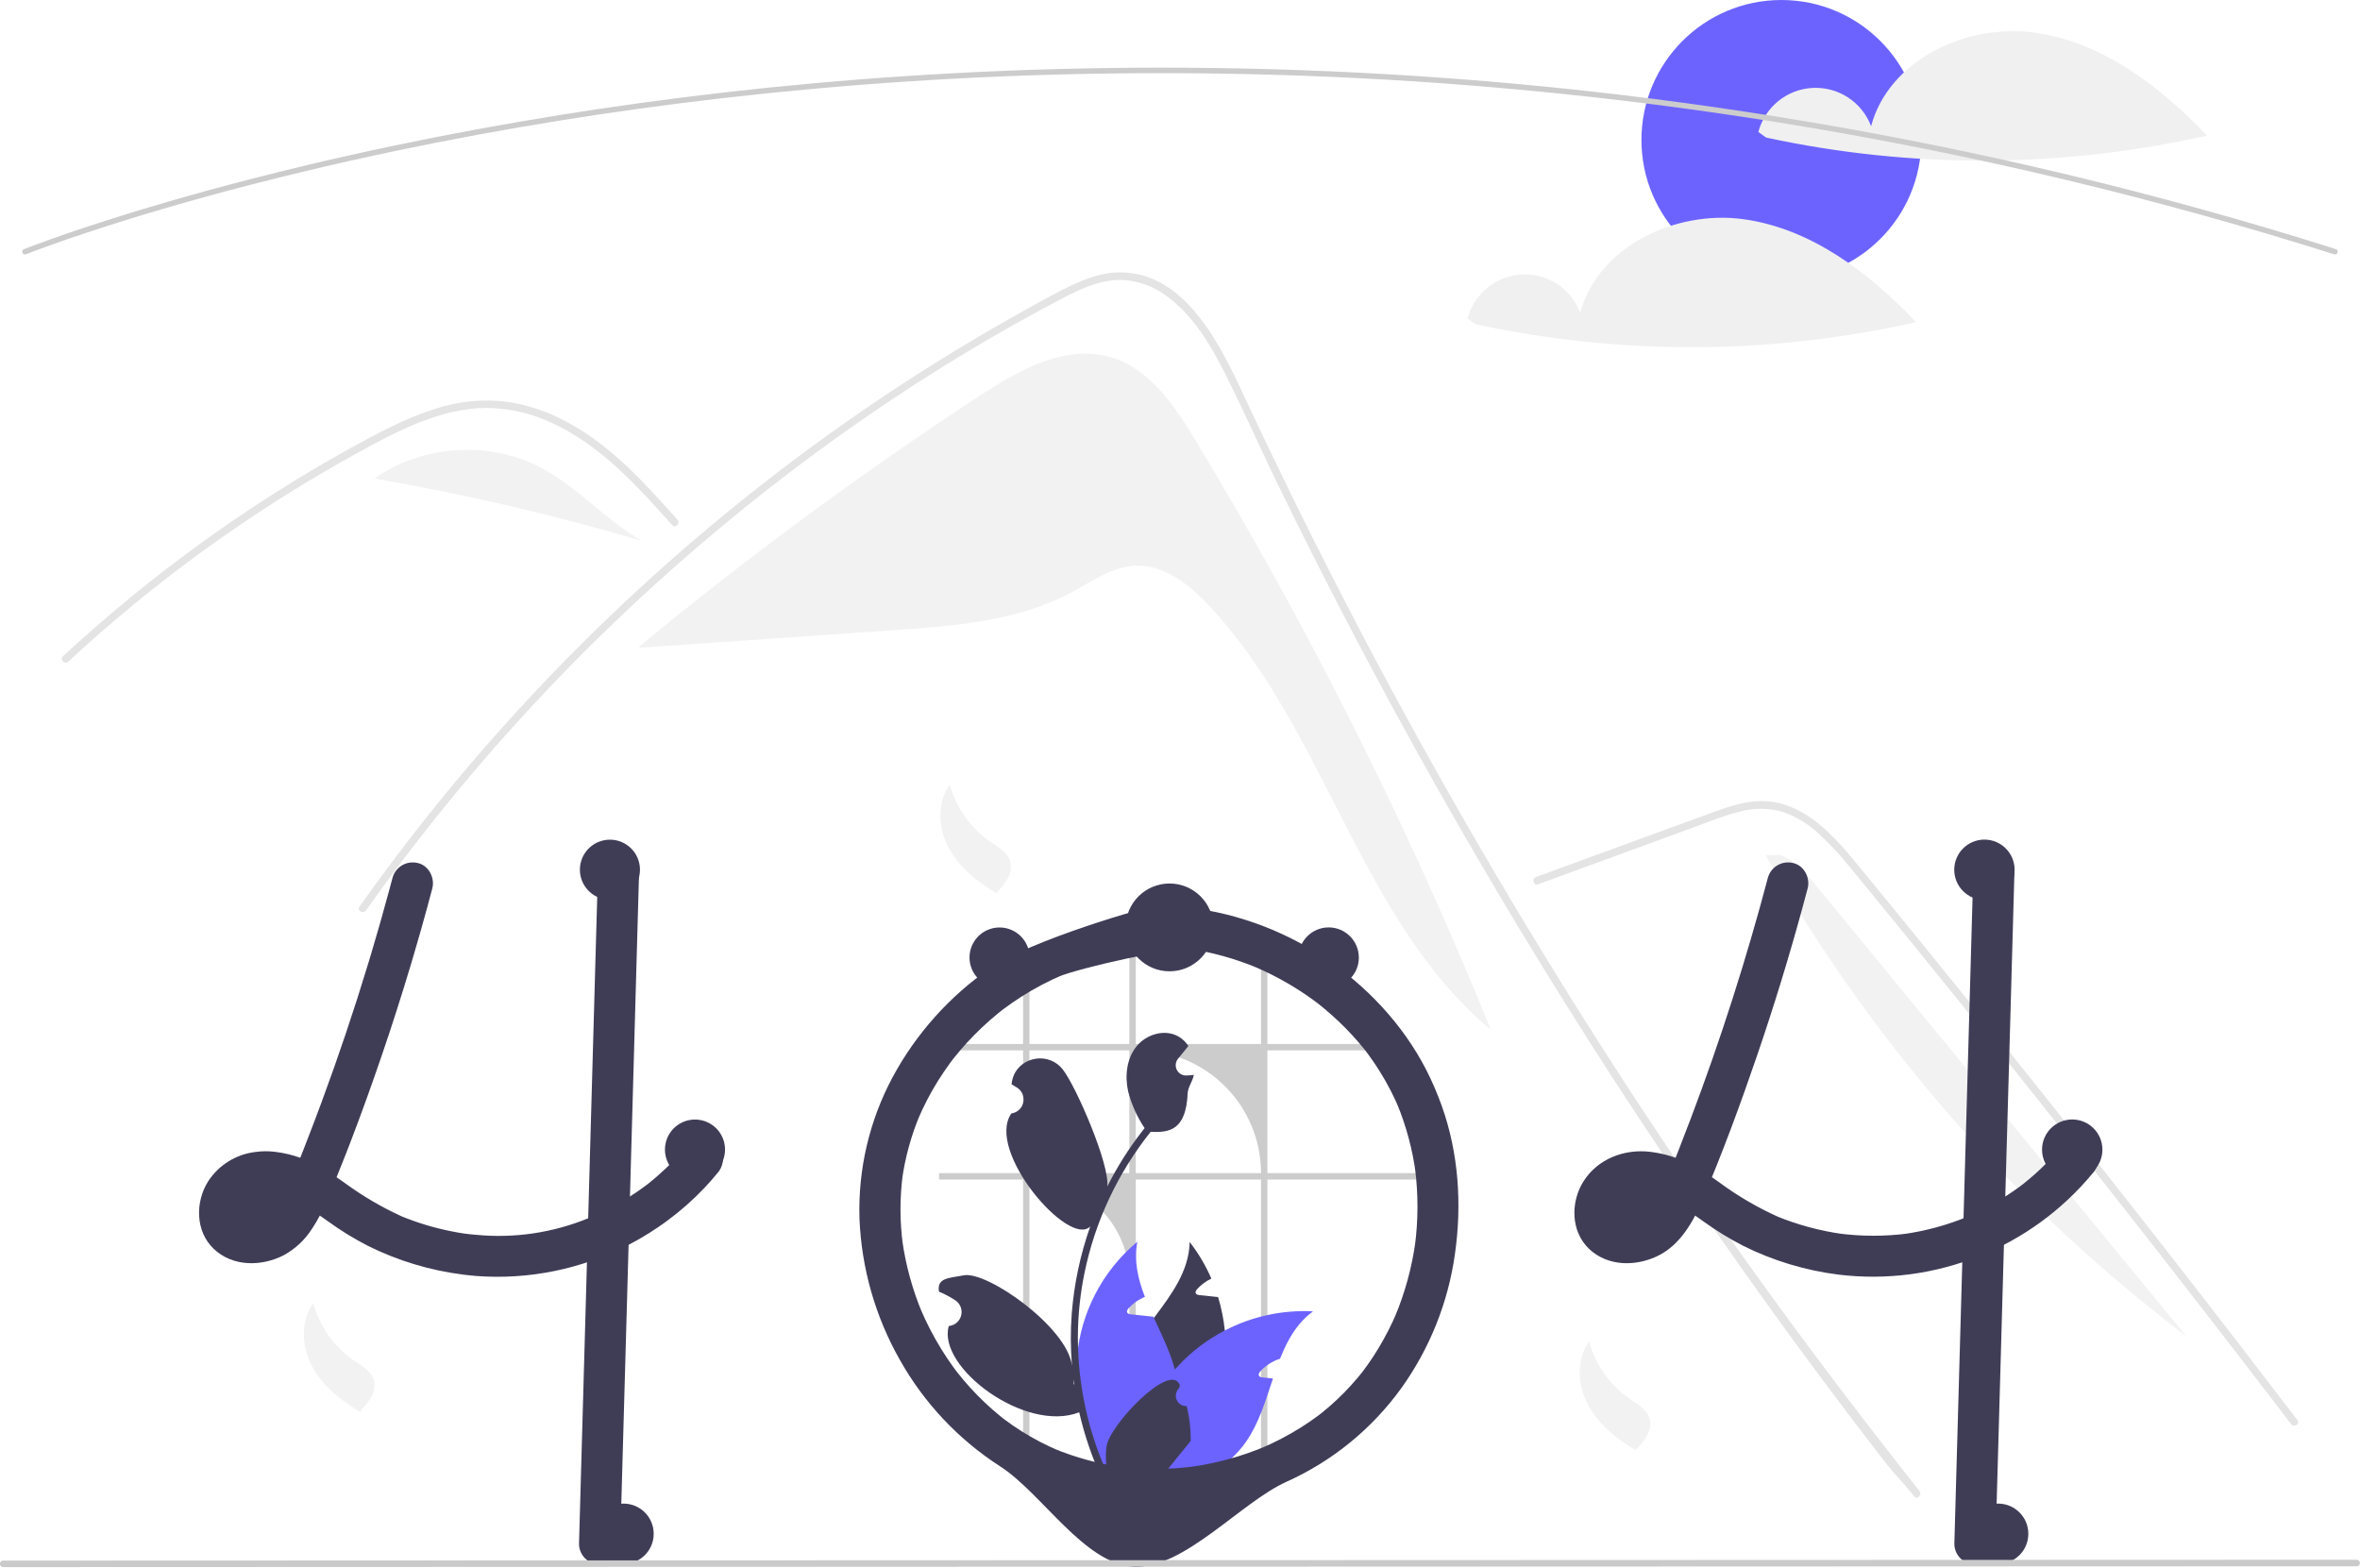
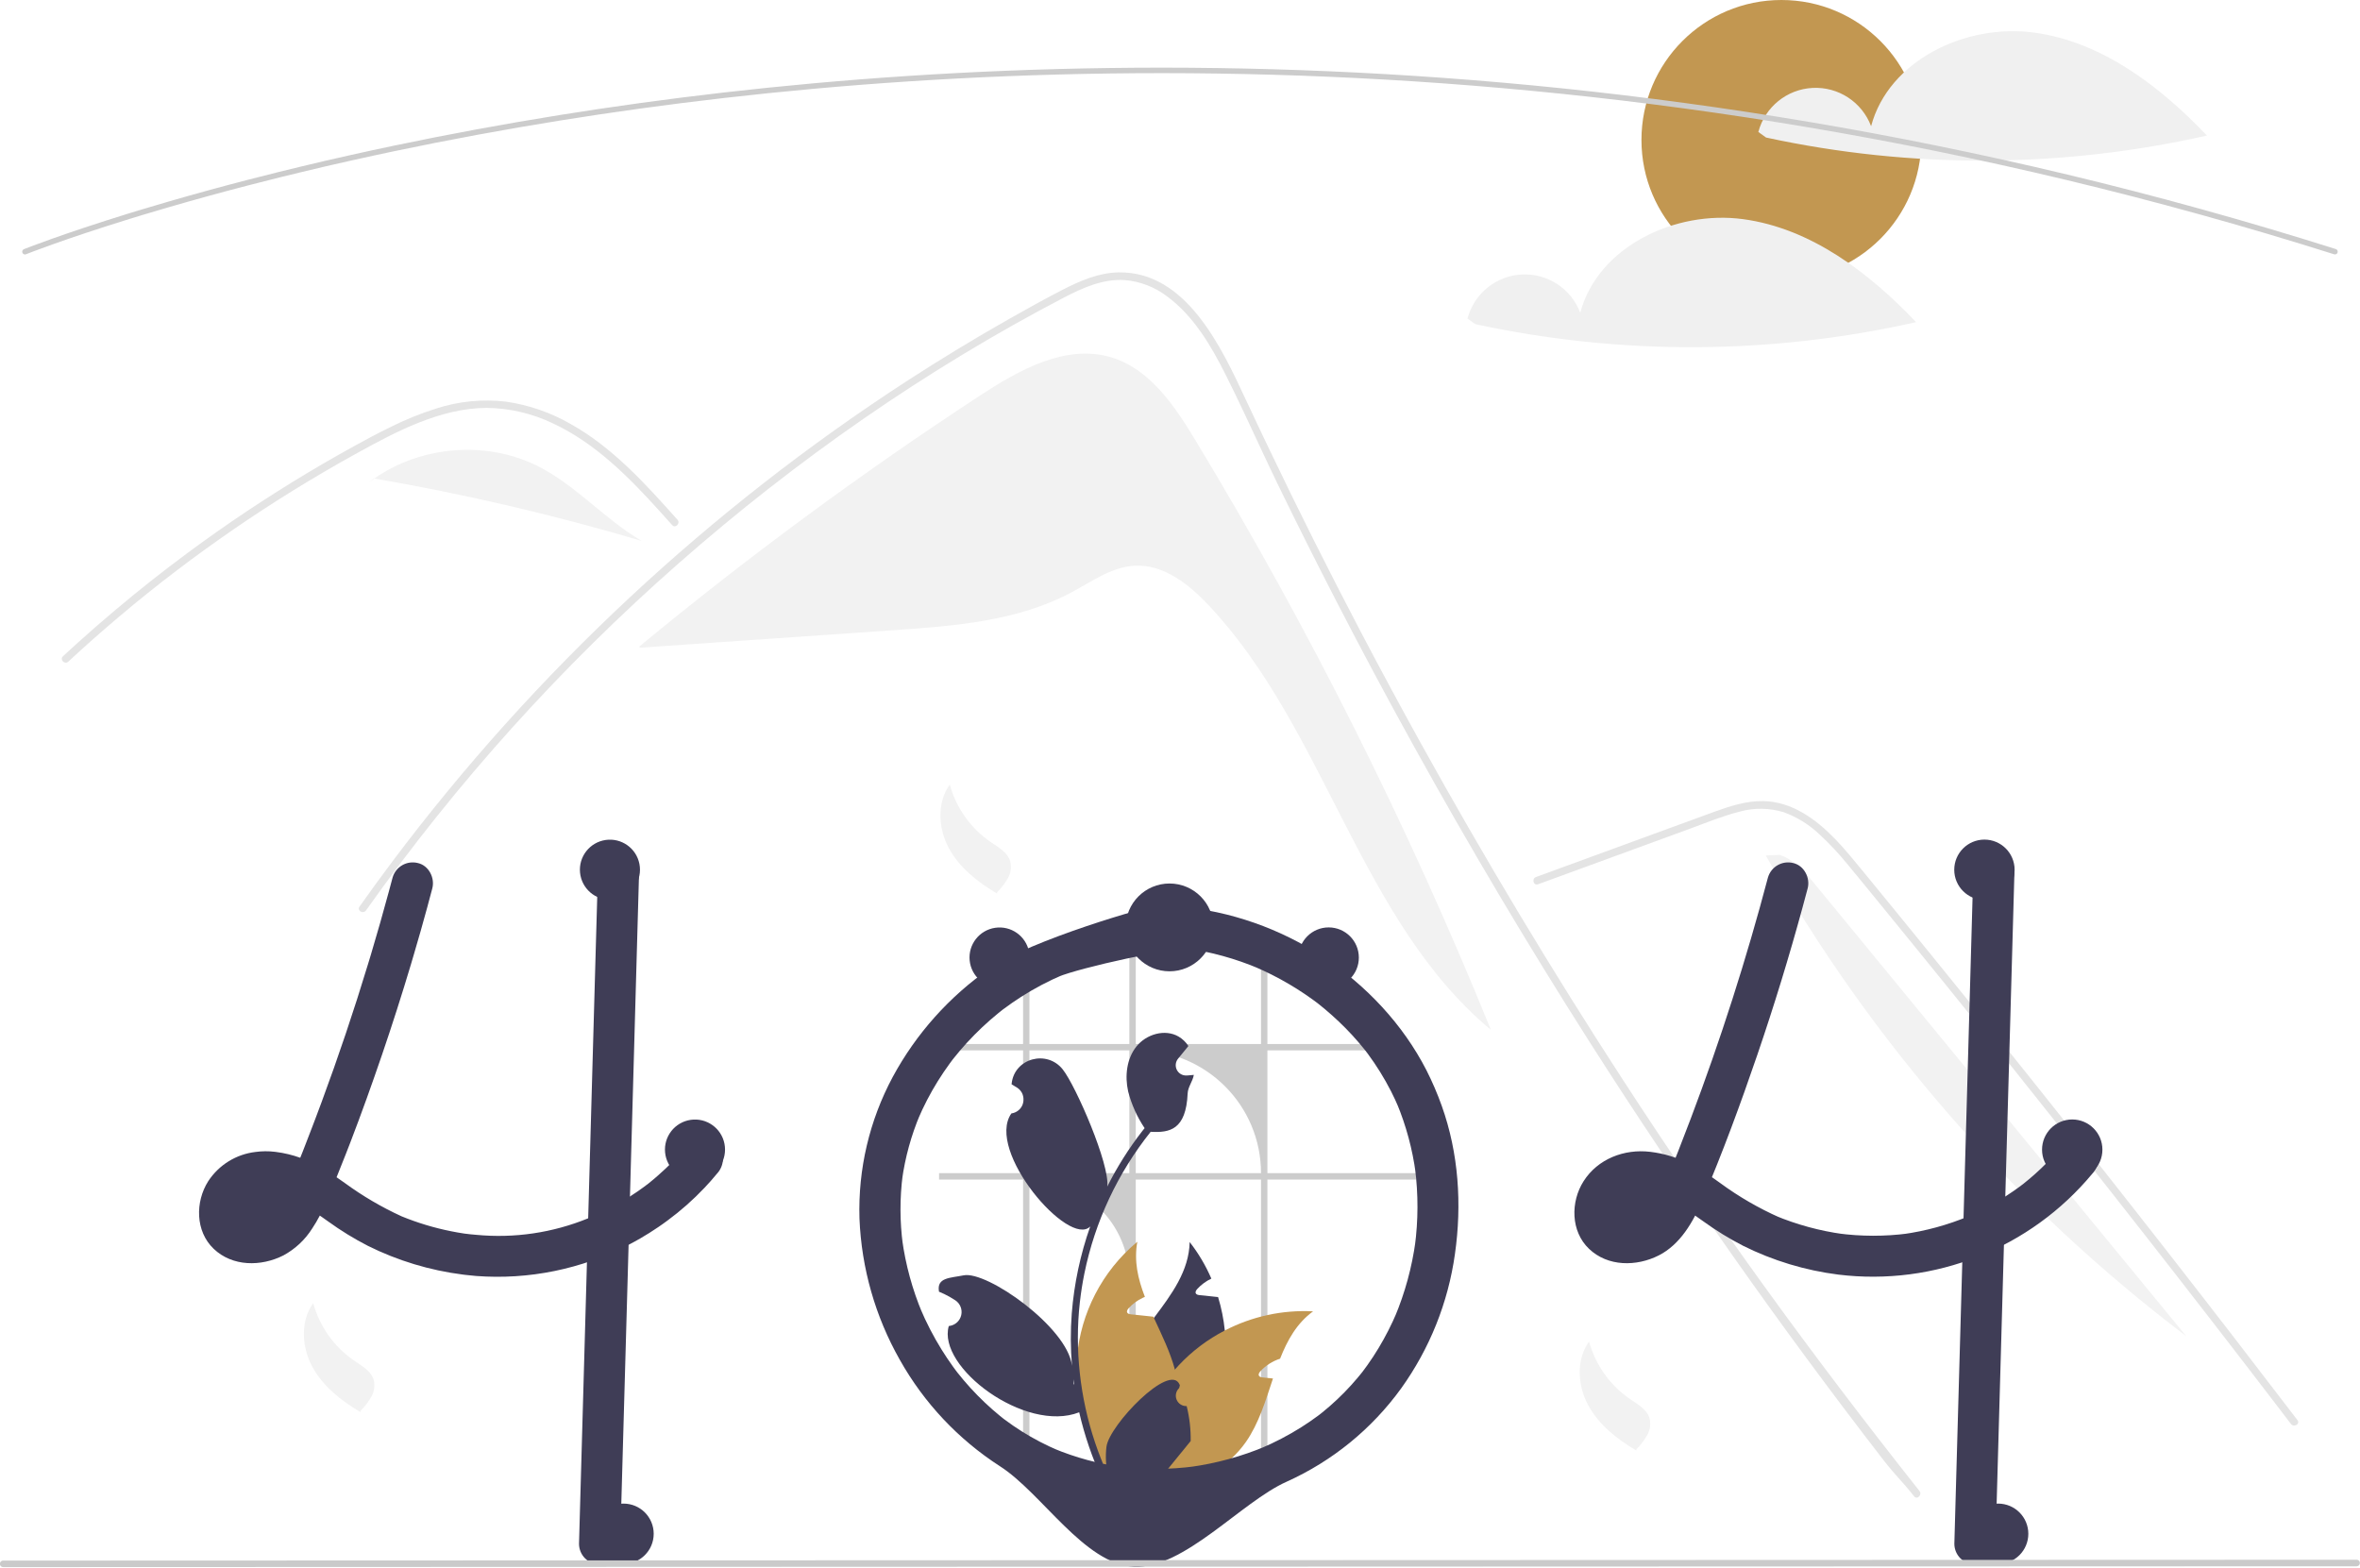
<svg xmlns="http://www.w3.org/2000/svg" width="860.131" height="571.148" viewBox="0 0 860.131 571.148" role="img" artist="Katerina Limpitsouni" source="https://undraw.co/">
  <path d="M605.67,324.953c-7.669-12.684-16.757-26.228-30.99-30.37-16.482-4.796-33.413,4.732-47.775,14.135a1392.157,1392.157,0,0,0-123.893,91.283l.043.492q46.226-3.188,92.451-6.376c22.265-1.535,45.296-3.283,64.972-13.816,7.467-3.997,14.745-9.336,23.206-9.708,10.512-.462,19.677,6.879,26.88,14.549,42.607,45.371,54.937,114.754,102.738,154.616A1516.995,1516.995,0,0,0,605.67,324.953Z" transform="translate(-169.9343 -164.426)" fill="#f2f2f2" />
  <path d="M867.571,709.781c-4.712-5.95-6.637-7.343-11.285-13.348q-56.764-73.416-106.708-151.792-33.924-53.23-64.483-108.504-14.549-26.278-28.3-52.969-10.67-20.695-20.865-41.638c-1.944-3.988-3.832-7.994-5.711-12.009-4.428-9.442-8.773-18.93-13.439-28.244-5.317-10.616-11.789-21.745-21.553-28.877a29.405,29.405,0,0,0-15.319-5.895c-7.948-.513-15.282,2.769-22.176,6.353-50.439,26.301-97.659,59.276-140.37,96.798A730.778,730.778,0,0,0,303.322,496.247c-1.008,1.439-3.392.064-2.374-1.384q6.009-8.498,12.257-16.813A734.817,734.817,0,0,1,500.805,303.064q18.248-11.826,37.183-22.542c6.362-3.603,12.752-7.16,19.251-10.497,6.371-3.273,13.137-6.215,20.416-6.325,24.77-.385,37.595,27.667,46.405,46.542q4.153,8.911,8.406,17.766,16.075,33.621,33.387,66.628,10.685,20.379,21.837,40.52,34.707,62.718,73.779,122.897c34.506,53.143,68.737,100.089,108.046,149.785C870.596,709.213,868.662,711.175,867.571,709.781Z" transform="translate(-169.9343 -164.426)" fill="#e4e4e4" />
  <path d="M414.916,355.804c-1.439-1.604-2.869-3.209-4.318-4.813-11.422-12.633-23.679-25.118-39.364-32.361a57.11,57.11,0,0,0-23.927-5.546c-8.562.028-16.932,2.273-24.843,5.418-3.74,1.494-7.398,3.19-11.001,4.996-4.116,2.072-8.159,4.281-12.183,6.509q-11.331,6.27-22.368,13.091-21.961,13.572-42.546,29.216-10.671,8.113-20.902,16.758-9.516,8.031-18.646,16.492c-1.302,1.201-3.245-.743-1.944-1.943,1.604-1.494,3.227-2.979,4.85-4.446q6.875-6.215,13.971-12.193,12.939-10.918,26.549-20.993,21.163-15.676,43.783-29.225,11.304-6.765,22.918-12.963c2.338-1.247,4.703-2.466,7.096-3.621a113.116,113.116,0,0,1,16.868-6.866,60.006,60.006,0,0,1,25.476-2.503,66.327,66.327,0,0,1,23.505,8.131c15.401,8.608,27.346,21.919,38.97,34.909C418.033,355.171,416.099,357.124,414.916,355.804Z" transform="translate(-169.9343 -164.426)" fill="#e4e4e4" />
  <path d="M730.477,486.711l36.905-13.498,18.323-6.702c5.968-2.183,11.921-4.667,18.09-6.23a28.539,28.539,0,0,1,16.374.209,37.738,37.738,0,0,1,12.771,7.917,103.64,103.64,0,0,1,10.475,11.186c3.989,4.794,7.92,9.639,11.868,14.467q24.441,29.891,48.563,60.041,24.121,30.15,47.92,60.556,23.857,30.48,47.385,61.216,2.882,3.765,5.76,7.534c1.06,1.388,3.449.02,2.375-1.388Q983.582,650.974,959.549,620.184q-24.092-30.864-48.516-61.466-24.424-30.601-49.179-60.937-6.167-7.558-12.354-15.099c-3.48-4.241-6.92-8.527-10.736-12.474-7.005-7.245-15.758-13.648-26.234-13.822-6.16-.102-12.121,1.852-17.844,3.923-6.17,2.232-12.325,4.506-18.486,6.759l-37.163,13.592-9.291,3.398c-1.649.603-.937,3.262.731,2.652Z" transform="translate(-169.9343 -164.426)" fill="#e4e4e4" />
  <path d="M366.377,334.526c-18.754-9.639-42.771-7.751-60.005,4.291a855.847,855.847,0,0,1,97.371,22.726C390.46,353.759,380.07,341.563,366.377,334.526Z" transform="translate(-169.9343 -164.426)" fill="#f2f2f2" />
  <path d="M306.188,338.784l-3.61,2.935c1.221-1.027,2.491-1.99,3.795-2.901C306.311,338.807,306.249,338.795,306.188,338.784Z" transform="translate(-169.9343 -164.426)" fill="#f2f2f2" />
  <path d="M831.549,486.846c-3.633-4.422-7.56-9.052-12.994-10.848l-5.073.2A575.436,575.436,0,0,0,966.749,651.418Q899.149,569.132,831.549,486.846Z" transform="translate(-169.9343 -164.426)" fill="#f2f2f2" />
  <path d="M516.084,450.367A37.481,37.481,0,0,0,531.015,471.325c2.82,1.92,6.157,3.762,7.122,7.035a8.379,8.379,0,0,1-.874,6.15,24.884,24.884,0,0,1-3.861,5.041l-.137.512c-6.998-4.147-13.656-9.393-17.522-16.551s-4.406-16.539.341-23.145" transform="translate(-169.9343 -164.426)" fill="#f2f2f2" />
  <path d="M749.084,653.367A37.481,37.481,0,0,0,764.015,674.325c2.82,1.92,6.157,3.762,7.122,7.035a8.379,8.379,0,0,1-.874,6.15,24.884,24.884,0,0,1-3.861,5.041l-.137.512c-6.998-4.147-13.656-9.393-17.522-16.551s-4.406-16.539.341-23.145" transform="translate(-169.9343 -164.426)" fill="#f2f2f2" />
  <path d="M284.084,639.367A37.481,37.481,0,0,0,299.015,660.325c2.82,1.92,6.157,3.762,7.122,7.035a8.379,8.379,0,0,1-.874,6.15,24.884,24.884,0,0,1-3.861,5.041l-.137.512c-6.998-4.147-13.656-9.393-17.522-16.551s-4.406-16.539.341-23.145" transform="translate(-169.9343 -164.426)" fill="#f2f2f2" />
-   <circle cx="649.249" cy="51" r="51" fill="#6c63ff" />
+   <circle cx="649.249" cy="51" r="51" fill="#c29751" />
  <path d="M911.219,176.296c-24.717-3.341-52.935,10.019-59.341,34.124a21.597,21.597,0,0,0-41.094,2.109l2.83,2.027a372.275,372.275,0,0,0,160.659-.726C957.079,195.76,935.935,179.637,911.219,176.296Z" transform="translate(-169.9343 -164.426)" fill="#f0f0f0" />
  <path d="M805.219,244.296c-24.717-3.341-52.935,10.019-59.341,34.124a21.597,21.597,0,0,0-41.094,2.109l2.83,2.027a372.275,372.275,0,0,0,160.659-.726C851.079,263.76,829.935,247.637,805.219,244.296Z" transform="translate(-169.9343 -164.426)" fill="#f0f0f0" />
  <path d="M1020.946,257.154a.982.982,0,0,1-.302-.047C756.237,173.489,523.199,184.424,374.264,208.321c-20.269,3.251-40.591,7.006-60.404,11.161-5.058,1.06-10.306,2.195-15.597,3.378-6.319,1.407-12.554,2.856-18.532,4.306q-3.873.917-7.595,1.849c-3.758.928-7.572,1.895-11.66,2.957-4.568,1.178-9.209,2.413-13.797,3.672a.442.442,0,0,1-.051.015l0.0.001c-5.183,1.415-10.338,2.871-15.323,4.325-2.698.779-5.304,1.548-7.799,2.307-.279.077-.526.151-.776.228l-.536.163c-.311.095-.617.188-.924.275l-.02.006 0.0.001-.812.252c-.968.293-1.912.579-2.841.864-24.545,7.566-38.038,12.949-38.171,13.002a1,1,0,1,1-.744-1.856c.134-.053,13.693-5.463,38.328-13.058.932-.286,1.879-.572,2.85-.866l.754-.234c.026-.01.052-.018.078-.025.305-.087.61-.18.919-.273l.537-.163c.268-.081.531-.161.801-.235,2.479-.754,5.093-1.524,7.798-2.307,4.987-1.455,10.147-2.911,15.334-4.328.016-.006.033-.01.049-.015v-.001c4.604-1.263,9.263-2.503,13.845-3.685,4.094-1.063,7.915-2.032,11.68-2.962q3.738-.93,7.609-1.853c5.985-1.451,12.233-2.902,18.563-4.312,5.299-1.184,10.556-2.322,15.622-3.383,19.843-4.162,40.198-7.923,60.497-11.179C523.096,182.415,756.467,171.463,1021.246,255.201a1.0 1,0,0,1-.301,1.953Z" transform="translate(-169.9343 -164.426)" fill="#ccc" />
  <path d="M432.923,584.266a6.729,6.729,0,0,0-1.7-2.67,6.43,6.43,0,0,0-.92-.71c-2.61-1.74-6.51-2.13-8.99,0a5.81,5.81,0,0,0-.69.71q-1.11,1.365-2.28,2.67c-1.28,1.46-2.59,2.87-3.96,4.24-.39.38-.78.77-1.18,1.15-.23.23-.46.45-.69.67-.88.84-1.78,1.65-2.69,2.45-.48.43-.96.85-1.45,1.26-.73.61-1.46,1.22-2.2,1.81-.07.05-.14.1-.21.16-.02.01-.03.03-.05.04-.01,0-.02,0-.03.02a.179.179,0,0,0-.07.05c-.22.15-.37.25-.48.34.04-.02.08-.05.12-.07-.18.14-.37.28-.55.42-1.75,1.29-3.54,2.53-5.37,3.69a99.21,99.21,0,0,1-14.22,7.55c-.33.13-.67.27-1.01.4a85.97,85.97,0,0,1-40.85,6.02q-2.13-.165-4.26-.45c-1.64-.24-3.27-.53-4.89-.86a97.932,97.932,0,0,1-18.02-5.44,118.652,118.652,0,0,1-20.66-12.12c-1-.71-2.01-1.42-3.02-2.11,1.15-2.82,2.28-5.64,3.38-8.48.55-1.37,1.08-2.74,1.6-4.12,4.09-10.63,7.93-21.36,11.61-32.13q5.58-16.365,10.53-32.92.51-1.68.99-3.36,2.595-8.745,4.98-17.53c.15-.57.31-1.13.45-1.7q.69-2.52,1.35-5.04c1-3.79-1.26-8.32-5.24-9.23a7.634,7.634,0,0,0-9.22,5.24c-.43,1.62-.86,3.23-1.3,4.85q-3.165,11.745-6.66,23.41-.51,1.68-1.02,3.36-7.71,25.41-16.93,50.31-1.11,3.015-2.25,6.01c-.37.98-.74,1.96-1.12,2.94-.73,1.93-1.48,3.86-2.23,5.79-.43,1.13-.87,2.26-1.31,3.38-.29.71-.57,1.42-.85,2.12a41.809,41.809,0,0,0-8.81-2.12l-.48-.06a27.397,27.397,0,0,0-7.01.06,23.914,23.914,0,0,0-17.24,10.66c-4.77,7.51-4.71,18.25,1.98,24.63,6.89,6.57,17.32,6.52,25.43,2.41a28.351,28.351,0,0,0,10.52-9.86,50.569,50.569,0,0,0,2.74-4.65c.21.14.42.28.63.43.8.56,1.6,1.13,2.39,1.69a111.738,111.738,0,0,0,14.51,8.91,108.359,108.359,0,0,0,34.62,10.47c.27.03.53.07.8.1,1.33.17,2.67.3,4.01.41a103.782,103.782,0,0,0,55.58-11.36q2.175-1.125,4.31-2.36,3.315-1.92,6.48-4.08c1.15-.78,2.27-1.57,3.38-2.4a101.042,101.042,0,0,0,13.51-11.95q2.355-2.475,4.51-5.11a8.061,8.061,0,0,0,2.2-5.3A7.564,7.564,0,0,0,432.923,584.266Zm-165.59,23.82c.21-.15.42-.31.62-.47C267.893,607.766,267.603,607.936,267.333,608.086Zm3.21-3.23c-.23.26-.44.52-.67.78a23.366,23.366,0,0,1-2.25,2.2c-.11.1-.23.2-.35.29a.01.01,0,0,0-.01.01,3.804,3.804,0,0,0-.42.22q-.645.39-1.32.72a17.005,17.005,0,0,1-2.71.75,16.799,16.799,0,0,1-2.13.02h-.02a14.823,14.823,0,0,1-1.45-.4c-.24-.12-.47-.26-.7-.4-.09-.08-.17-.16-.22-.21a2.44,2.44,0,0,1-.27-.29.01.01,0,0,0-.01-.01c-.11-.2-.23-.4-.34-.6a.031.031,0,0,1-.01-.02c-.08-.25-.15-.51-.21-.77a12.511,12.511,0,0,1,.01-1.37,13.467,13.467,0,0,1,.54-1.88,11.068,11.068,0,0,1,.69-1.26c.02-.04.12-.2.23-.38.01-.01.01-.01.01-.02.15-.17.3-.35.46-.51.27-.3.56-.56.85-.83a18.022,18.022,0,0,1,1.75-1.01,19.481,19.481,0,0,1,2.93-.79,24.989,24.989,0,0,1,4.41.04,30.301,30.301,0,0,1,4.1,1.01,36.945,36.945,0,0,1-2.77,4.54C270.623,604.746,270.583,604.806,270.543,604.856Zm-11.12-3.29a2.18,2.18,0,0,1-.31.39A1.409,1.409,0,0,1,259.423,601.566Z" transform="translate(-169.9343 -164.426)" fill="#3f3d56" />
  <path d="M402.863,482.136q-.135,4.71-.27,9.42-.285,10.455-.59,20.92-.315,11.775-.66,23.54-.165,6.075-.34,12.15-.465,16.365-.92,32.72c-.03,1.13-.07,2.25-.1,3.38q-.225,8.115-.45,16.23-.255,8.805-.5,17.61-.18,6.6-.37,13.21-1.35,47.895-2.7,95.79a7.648,7.648,0,0,1-7.5,7.5,7.561,7.561,0,0,1-7.5-7.5q.75-26.94,1.52-53.88.675-24.36,1.37-48.72.225-8.025.45-16.06.345-12.09.68-24.18c.03-1.13.07-2.25.1-3.38.02-.99.05-1.97.08-2.96q.66-23.475,1.32-46.96.27-9.24.52-18.49.3-10.545.6-21.08c.09-3.09.17-6.17.26-9.26a7.648,7.648,0,0,1,7.5-7.5A7.561,7.561,0,0,1,402.863,482.136Z" transform="translate(-169.9343 -164.426)" fill="#3f3d56" />
  <path d="M814.291,484.217a893.238,893.238,0,0,1-28.161,87.941c-3.007,7.946-6.083,15.877-9.371,23.712l.756-1.792a54.583,54.583,0,0,1-5.59,10.612q-.229.321-.467.636,1.166-1.49.443-.589c-.254.301-.505.602-.768.895a23.664,23.664,0,0,1-2.249,2.203q-.301.258-.612.504l.938-.729c-.109.257-.873.597-1.111.743a18.254,18.254,0,0,1-2.405,1.219l1.792-.756a19.086,19.086,0,0,1-4.231,1.161l1.994-.268a17.021,17.021,0,0,1-4.298.046l1.994.268a14.002,14.002,0,0,1-3.405-.917l1.792.756a12.012,12.012,0,0,1-1.679-.896c-.271-.177-1.105-.809-.015.025,1.133.866.146.074-.088-.156-.194-.192-.37-.4-.56-.595-.882-.905.996,1.557.397.499a18.182,18.182,0,0,1-.878-1.637l.756,1.792a11.925,11.925,0,0,1-.728-2.651l.268,1.994a13.651,13.651,0,0,1-.003-3.405l-.268,1.994a15.964,15.964,0,0,1,.995-3.68l-.756,1.792a16.729,16.729,0,0,1,1.178-2.298,6.729,6.729,0,0,1,.729-1.071c.049.016-1.269,1.513-.569.757.183-.198.354-.406.539-.602.296-.314.614-.601.926-.898,1.045-.994-1.462.966-.257.179a19.049,19.049,0,0,1,2.749-1.499l-1.792.756a20.311,20.311,0,0,1,4.995-1.34l-1.994.268a25.628,25.628,0,0,1,6.461.076l-1.994-.268a33.211,33.211,0,0,1,7.892,2.22l-1.792-.756c5.39,2.314,10.163,5.749,14.928,9.118a111.95,111.95,0,0,0,14.506,8.906,108.388,108.388,0,0,0,34.622,10.474,103.933,103.933,0,0,0,92.586-36.752,8.078,8.078,0,0,0,2.197-5.303,7.632,7.632,0,0,0-2.197-5.303c-2.752-2.526-7.949-3.239-10.607,0a95.636,95.636,0,0,1-8.107,8.727q-2.017,1.914-4.142,3.71-1.214,1.026-2.461,2.011c-.393.311-1.619,1.138.263-.197-.431.306-.845.64-1.271.955a99.269,99.269,0,0,1-20.332,11.565l1.792-.756a96.836,96.836,0,0,1-24.171,6.622l1.994-.268a97.643,97.643,0,0,1-25.754-.038l1.994.268a99.8,99.8,0,0,1-24.857-6.77l1.792.756a116.025,116.025,0,0,1-21.736-12.591,86.877,86.877,0,0,0-11.113-6.994,42.824,42.824,0,0,0-14.438-4.389c-9.439-1.111-19.057,2.566-24.246,10.72-4.776,7.505-4.714,18.244,1.974,24.625,6.888,6.572,17.318,6.517,25.436,2.406,7.817-3.959,12.513-12.185,15.815-19.942,7.431-17.455,14.01-35.314,20.14-53.263q9.097-26.637,16.499-53.813.917-3.366,1.807-6.739c1.001-3.789-1.261-8.32-5.238-9.226a7.633,7.633,0,0,0-9.226,5.238Z" transform="translate(-169.9343 -164.426)" fill="#3f3d56" />
  <path d="M889.124,482.136l-2.7,95.793-2.685,95.294-1.518,53.884a7.565,7.565,0,0,0,7.5,7.5,7.649,7.649,0,0,0,7.5-7.5l2.7-95.793,2.685-95.294,1.518-53.884a7.565,7.565,0,0,0-7.5-7.5,7.649,7.649,0,0,0-7.5,7.5Z" transform="translate(-169.9343 -164.426)" fill="#3f3d56" />
  <path d="M629.526,700.361h2.329V594.319h54.329v-2.323H631.855V547.252H673.81q-.923-1.173-1.899-2.317H631.855V515.382c-.77-.328-1.547-.645-2.329-.944V544.935h-45.652V507.07c-.782.036-1.553.09-2.329.155v37.71h-36.42V516.684c-.782.346-1.553.711-2.317,1.093V544.935h-30.616v2.317h30.616v44.744h-30.616v2.323h30.616V700.361h2.317V594.319a36.413,36.413,0,0,1,36.42,36.42v69.622h2.329V594.319h45.652Zm-84.401-108.365V547.252h36.42v44.744Zm38.749,0V547.252h.914a44.741,44.741,0,0,1,44.738,44.744Z" transform="translate(-169.9343 -164.426)" opacity="0.2" />
  <path d="M615.303,668.566a63.059,63.059,0,0,1-20.05,33.7c-.74.64-1.48,1.26-2.25,1.87q-2.805.255-5.57.52c-1.53.14-3.04.29-4.54.43l-.27.03-.19-1.64-.76-6.64a37.623,37.623,0,0,1-3.3-32.44c2.64-7.12,7.42-13.41,12.12-19.65,6.49-8.62,12.8-17.14,13.03-27.65a60.544,60.544,0,0,1,7.9,13.33,16.432,16.432,0,0,0-5.12,3.77c-.41.45-.82,1.08-.54,1.62.24.46.84.57,1.36.63,1.25.13,2.51.26,3.76.39,1,.11,2,.21,3,.32a63.99,63.99,0,0,1,2.45,12.18A61.189,61.189,0,0,1,615.303,668.566Z" transform="translate(-169.9343 -164.426)" fill="#3f3d56" />
-   <path d="M648.503,642.356c-5.9,4.29-9.35,10.46-12.03,17.26a16.628,16.628,0,0,0-7.17,4.58c-.41.45-.82,1.08-.54,1.62.24.46.84.57,1.36.63,1.25.13,2.51.26,3.76.39-2.68,8.04-5.14,16.36-9.88,23.15a36.989,36.989,0,0,1-12.03,10.91,38.492,38.492,0,0,1-4.02,1.99q-7.62.585-14.95,1.25-2.805.255-5.57.52c-1.53.14-3.04.29-4.54.43q-.015-.825,0-1.65a63.304,63.304,0,0,1,15.25-39.86c.45-.52.91-1.03,1.38-1.54a61.792,61.792,0,0,1,16.81-12.7A62.654,62.654,0,0,1,648.503,642.356Z" transform="translate(-169.9343 -164.426)" fill="#6c63ff" />
-   <path d="M589.163,699.526l-1.15,3.4-.58,1.73c-1.53.14-3.04.29-4.54.43l-.27.03c-1.66.17-3.31.34-4.96.51-.43-.5-.86-1.01-1.28-1.53a62.03,62.03,0,0,1,8.07-87.11c-1.32,6.91.22,13.53,2.75,20.1-.27.11-.53.22-.78.34a16.432,16.432,0,0,0-5.12,3.77c-.41.45-.82,1.08-.54,1.62.24.46.84.57,1.36.63,1.25.13,2.51.26,3.76.39,1,.11,2,.21,3,.32q.705.075,1.41.15c.07.15.13.29.2.44,2.85,6.18,5.92,12.39,7.65,18.83a43.666,43.666,0,0,1,1.02,4.91A37.604,37.604,0,0,1,589.163,699.526Z" transform="translate(-169.9343 -164.426)" fill="#6c63ff" />
+   <path d="M648.503,642.356c-5.9,4.29-9.35,10.46-12.03,17.26a16.628,16.628,0,0,0-7.17,4.58c-.41.45-.82,1.08-.54,1.62.24.46.84.57,1.36.63,1.25.13,2.51.26,3.76.39-2.68,8.04-5.14,16.36-9.88,23.15a36.989,36.989,0,0,1-12.03,10.91,38.492,38.492,0,0,1-4.02,1.99q-7.62.585-14.95,1.25-2.805.255-5.57.52c-1.53.14-3.04.29-4.54.43q-.015-.825,0-1.65a63.304,63.304,0,0,1,15.25-39.86c.45-.52.91-1.03,1.38-1.54a61.792,61.792,0,0,1,16.81-12.7A62.654,62.654,0,0,1,648.503,642.356Z" transform="translate(-169.9343 -164.426)" fill="#c29751" />
+   <path d="M589.163,699.526l-1.15,3.4-.58,1.73c-1.53.14-3.04.29-4.54.43l-.27.03c-1.66.17-3.31.34-4.96.51-.43-.5-.86-1.01-1.28-1.53a62.03,62.03,0,0,1,8.07-87.11c-1.32,6.91.22,13.53,2.75,20.1-.27.11-.53.22-.78.34a16.432,16.432,0,0,0-5.12,3.77c-.41.45-.82,1.08-.54,1.62.24.46.84.57,1.36.63,1.25.13,2.51.26,3.76.39,1,.11,2,.21,3,.32q.705.075,1.41.15c.07.15.13.29.2.44,2.85,6.18,5.92,12.39,7.65,18.83a43.666,43.666,0,0,1,1.02,4.91A37.604,37.604,0,0,1,589.163,699.526Z" transform="translate(-169.9343 -164.426)" fill="#c29751" />
  <path d="M689.821,554.487c-8.609-16.792-21.946-30.921-37.632-41.304a114.237,114.237,0,0,0-52.563-18.38q-3.69-.335-7.399-.393c-2.921-.044-46.866,12.632-61.587,22.982a114.295,114.295,0,0,0-35.333,39.527,102.5,102.5,0,0,0-12.126,51.633,113.564,113.564,0,0,0,14.703,51.476,110.475,110.475,0,0,0,36.444,38.746C549.667,708.561,565.074,734.51,583.183,735.426c18.246.923,39.054-23.555,55.695-30.987a104.425,104.425,0,0,0,41.726-34.005,110.25,110.25,0,0,0,19.599-48.948c2.574-18.083,1.374-36.733-4.801-54.016a111.86,111.86,0,0,0-5.58-12.983c-1.78-3.505-6.996-4.796-10.261-2.691a7.68,7.68,0,0,0-2.691,10.261q1.568,3.088,2.915,6.278l-.756-1.792a101.151,101.151,0,0,1,6.876,25.538l-.268-1.994a109.229,109.229,0,0,1-.066,28.683l.268-1.994a109.734,109.734,0,0,1-7.555,27.674l.756-1.792a104.212,104.212,0,0,1-6.672,13.098q-1.923,3.186-4.081,6.222c-.632.888-1.283,1.761-1.939,2.631-.856,1.136,1.167-1.483.282-.369-.151.19-.3.38-.452.569q-.681.852-1.382,1.688a93.613,93.613,0,0,1-10.176,10.384q-1.366,1.192-2.778,2.331c-.469.378-.932.773-1.421,1.125.019-.013,1.58-1.199.656-.511-.29.216-.579.436-.87.652q-2.91,2.156-5.974,4.092a103.485,103.485,0,0,1-14.756,7.713l1.792-.756a109.215,109.215,0,0,1-27.597,7.552l1.994-.268a108.154,108.154,0,0,1-28.589.051l1.994.268a99.835,99.835,0,0,1-25.095-6.784l1.792.756a93.643,93.643,0,0,1-13.416-6.991q-3.174-2-6.184-4.247c-.286-.214-.57-.43-.855-.645-.915-.691.658.51.67.518a19.169,19.169,0,0,1-1.535-1.225q-1.454-1.184-2.861-2.422a101.989,101.989,0,0,1-10.493-10.709q-1.213-1.434-2.374-2.911c-.335-.426-.947-1.29.404.529-.178-.239-.362-.474-.542-.712q-.647-.858-1.276-1.728-2.203-3.048-4.188-6.246a109.29,109.29,0,0,1-7.805-15.108l.756,1.792a106.588,106.588,0,0,1-7.34-26.837l.268,1.994a97.866,97.866,0,0,1-.048-25.636l-.268,1.994A94.673,94.673,0,0,1,505.276,570.55l-.756,1.792a101.557,101.557,0,0,1,7.195-13.856q2.066-3.323,4.378-6.485.525-.718,1.062-1.428c.324-.428,1.215-1.493-.305.388.149-.184.293-.374.439-.56q1.269-1.608,2.6-3.165A107.402,107.402,0,0,1,530.772,536.215q1.474-1.292,2.995-2.529.691-.562,1.391-1.113c.187-.147.376-.291.562-.439-1.997,1.59-.555.433-.102.093q3.134-2.348,6.435-4.461a103.644,103.644,0,0,1,15.387-8.108l-1.792.756c7.76-3.258,42.141-10.949,48.394-10.11l-1.994-.268A106.225,106.225,0,0,1,628.768,517.419l-1.792-.756a110.313,110.313,0,0,1,12.6,6.329q3.043,1.784,5.967,3.763,1.384.937,2.738,1.915.677.489,1.346.989c.248.185.494.373.741.558,1.039.779-1.431-1.128-.342-.267a110.843,110.843,0,0,1,10.368,9.253q2.401,2.445,4.637,5.045,1.147,1.334,2.246,2.708c.364.455,1.605,2.101.084.085.372.493.747.982,1.114,1.479a97.977,97.977,0,0,1,8.392,13.538c1.793,3.498,6.987,4.802,10.261,2.691A7.677,7.677,0,0,0,689.821,554.487Z" transform="translate(-169.9343 -164.426)" fill="#3f3d56" />
  <path d="M602.431,676.882a3.78,3.78,0,0,1-2.739-6.551c.095-.379.164-.651.259-1.03q-.051-.124-.103-.247c-3.48-8.298-25.685,14.833-26.645,22.632a30.029,30.029,0,0,0,.527,10.328A120.392,120.392,0,0,1,562.778,652.01a116.202,116.202,0,0,1,.721-12.963q.597-5.293,1.657-10.511a121.787,121.787,0,0,1,24.151-51.616c6.874.384,12.898-.663,13.48-13.985.103-2.37,1.861-4.422,2.248-6.756-.656.086-1.323.14-1.979.183-.204.011-.42.021-.624.032l-.077.003a3.745,3.745,0,0,1-3.076-6.101q.425-.523.851-1.046c.43-.538.871-1.065,1.302-1.603a1.865,1.865,0,0,0,.14-.161c.495-.613.99-1.216,1.485-1.829a10.829,10.829,0,0,0-3.55-3.432c-4.959-2.905-11.801-.893-15.384,3.593-3.593,4.486-4.271,10.779-3.023,16.384a43.398,43.398,0,0,0,6.003,13.383c-.269.344-.549.678-.818,1.022a122.574,122.574,0,0,0-12.794,20.268c1.016-7.939-11.412-36.608-16.218-42.681-5.773-7.294-17.611-4.111-18.628,5.136q-.015.134-.029.268,1.071.604,2.096,1.282a5.127,5.127,0,0,1-2.067,9.33l-.105.016c-9.556,13.644,21.077,49.155,28.745,41.181a125.11,125.11,0,0,0-6.734,31.693,118.664,118.664,0,0,0,.086,19.16l-.032-.226C558.902,648.154,529.674,627.514,521.139,629.233c-4.917.99-9.76.765-9.013,5.725q.018.119.036.237a34.442,34.442,0,0,1,3.862,1.861q1.071.604,2.096,1.282a5.127,5.127,0,0,1-2.067,9.33l-.105.016c-.075.011-.14.022-.215.032-4.35,14.966,27.907,39.12,47.518,31.435h.011a125.075,125.075,0,0,0,8.402,24.528H601.679c.108-.334.204-.678.301-1.011a34.102,34.102,0,0,1-8.305-.495c2.227-2.733,4.454-5.487,6.681-8.219a1.861,1.861,0,0,0,.14-.161c1.13-1.398,2.27-2.786,3.399-4.185l.001-.002a49.952,49.952,0,0,0-1.464-12.725Zm-34.371-67.613.016-.021-.016.043Zm-6.648,59.932-.258-.581c.011-.42.011-.839,0-1.269,0-.118-.021-.237-.021-.355.097.742.183,1.485.29,2.227Z" transform="translate(-169.9343 -164.426)" fill="#3f3d56" />
  <circle cx="95.249" cy="439" r="11" fill="#3f3d56" />
  <circle cx="227.249" cy="559" r="11" fill="#3f3d56" />
  <circle cx="728.249" cy="559" r="11" fill="#3f3d56" />
  <circle cx="755.249" cy="419" r="11" fill="#3f3d56" />
  <circle cx="723.249" cy="317" r="11" fill="#3f3d56" />
  <path d="M434.183,583.426a10.949,10.949,0,1,1-.21-2.16A10.992,10.992,0,0,1,434.183,583.426Z" transform="translate(-169.9343 -164.426)" fill="#3f3d56" />
  <circle cx="484.249" cy="349" r="11" fill="#3f3d56" />
  <path d="M545.183,513.426a10.949,10.949,0,1,1-.21-2.16A10.992,10.992,0,0,1,545.183,513.426Z" transform="translate(-169.9343 -164.426)" fill="#3f3d56" />
  <path d="M403.183,481.426a10.949,10.949,0,1,1-.21-2.16A10.992,10.992,0,0,1,403.183,481.426Z" transform="translate(-169.9343 -164.426)" fill="#3f3d56" />
  <circle cx="599.249" cy="443" r="11" fill="#3f3d56" />
  <circle cx="426.249" cy="338" r="16" fill="#3f3d56" />
  <path d="M1028.875,735.267l-857.75.307a1.191,1.191,0,1,1,0-2.381l857.75-.307a1.191,1.191,0,0,1,0,2.381Z" transform="translate(-169.9343 -164.426)" fill="#cacaca" />
</svg>
